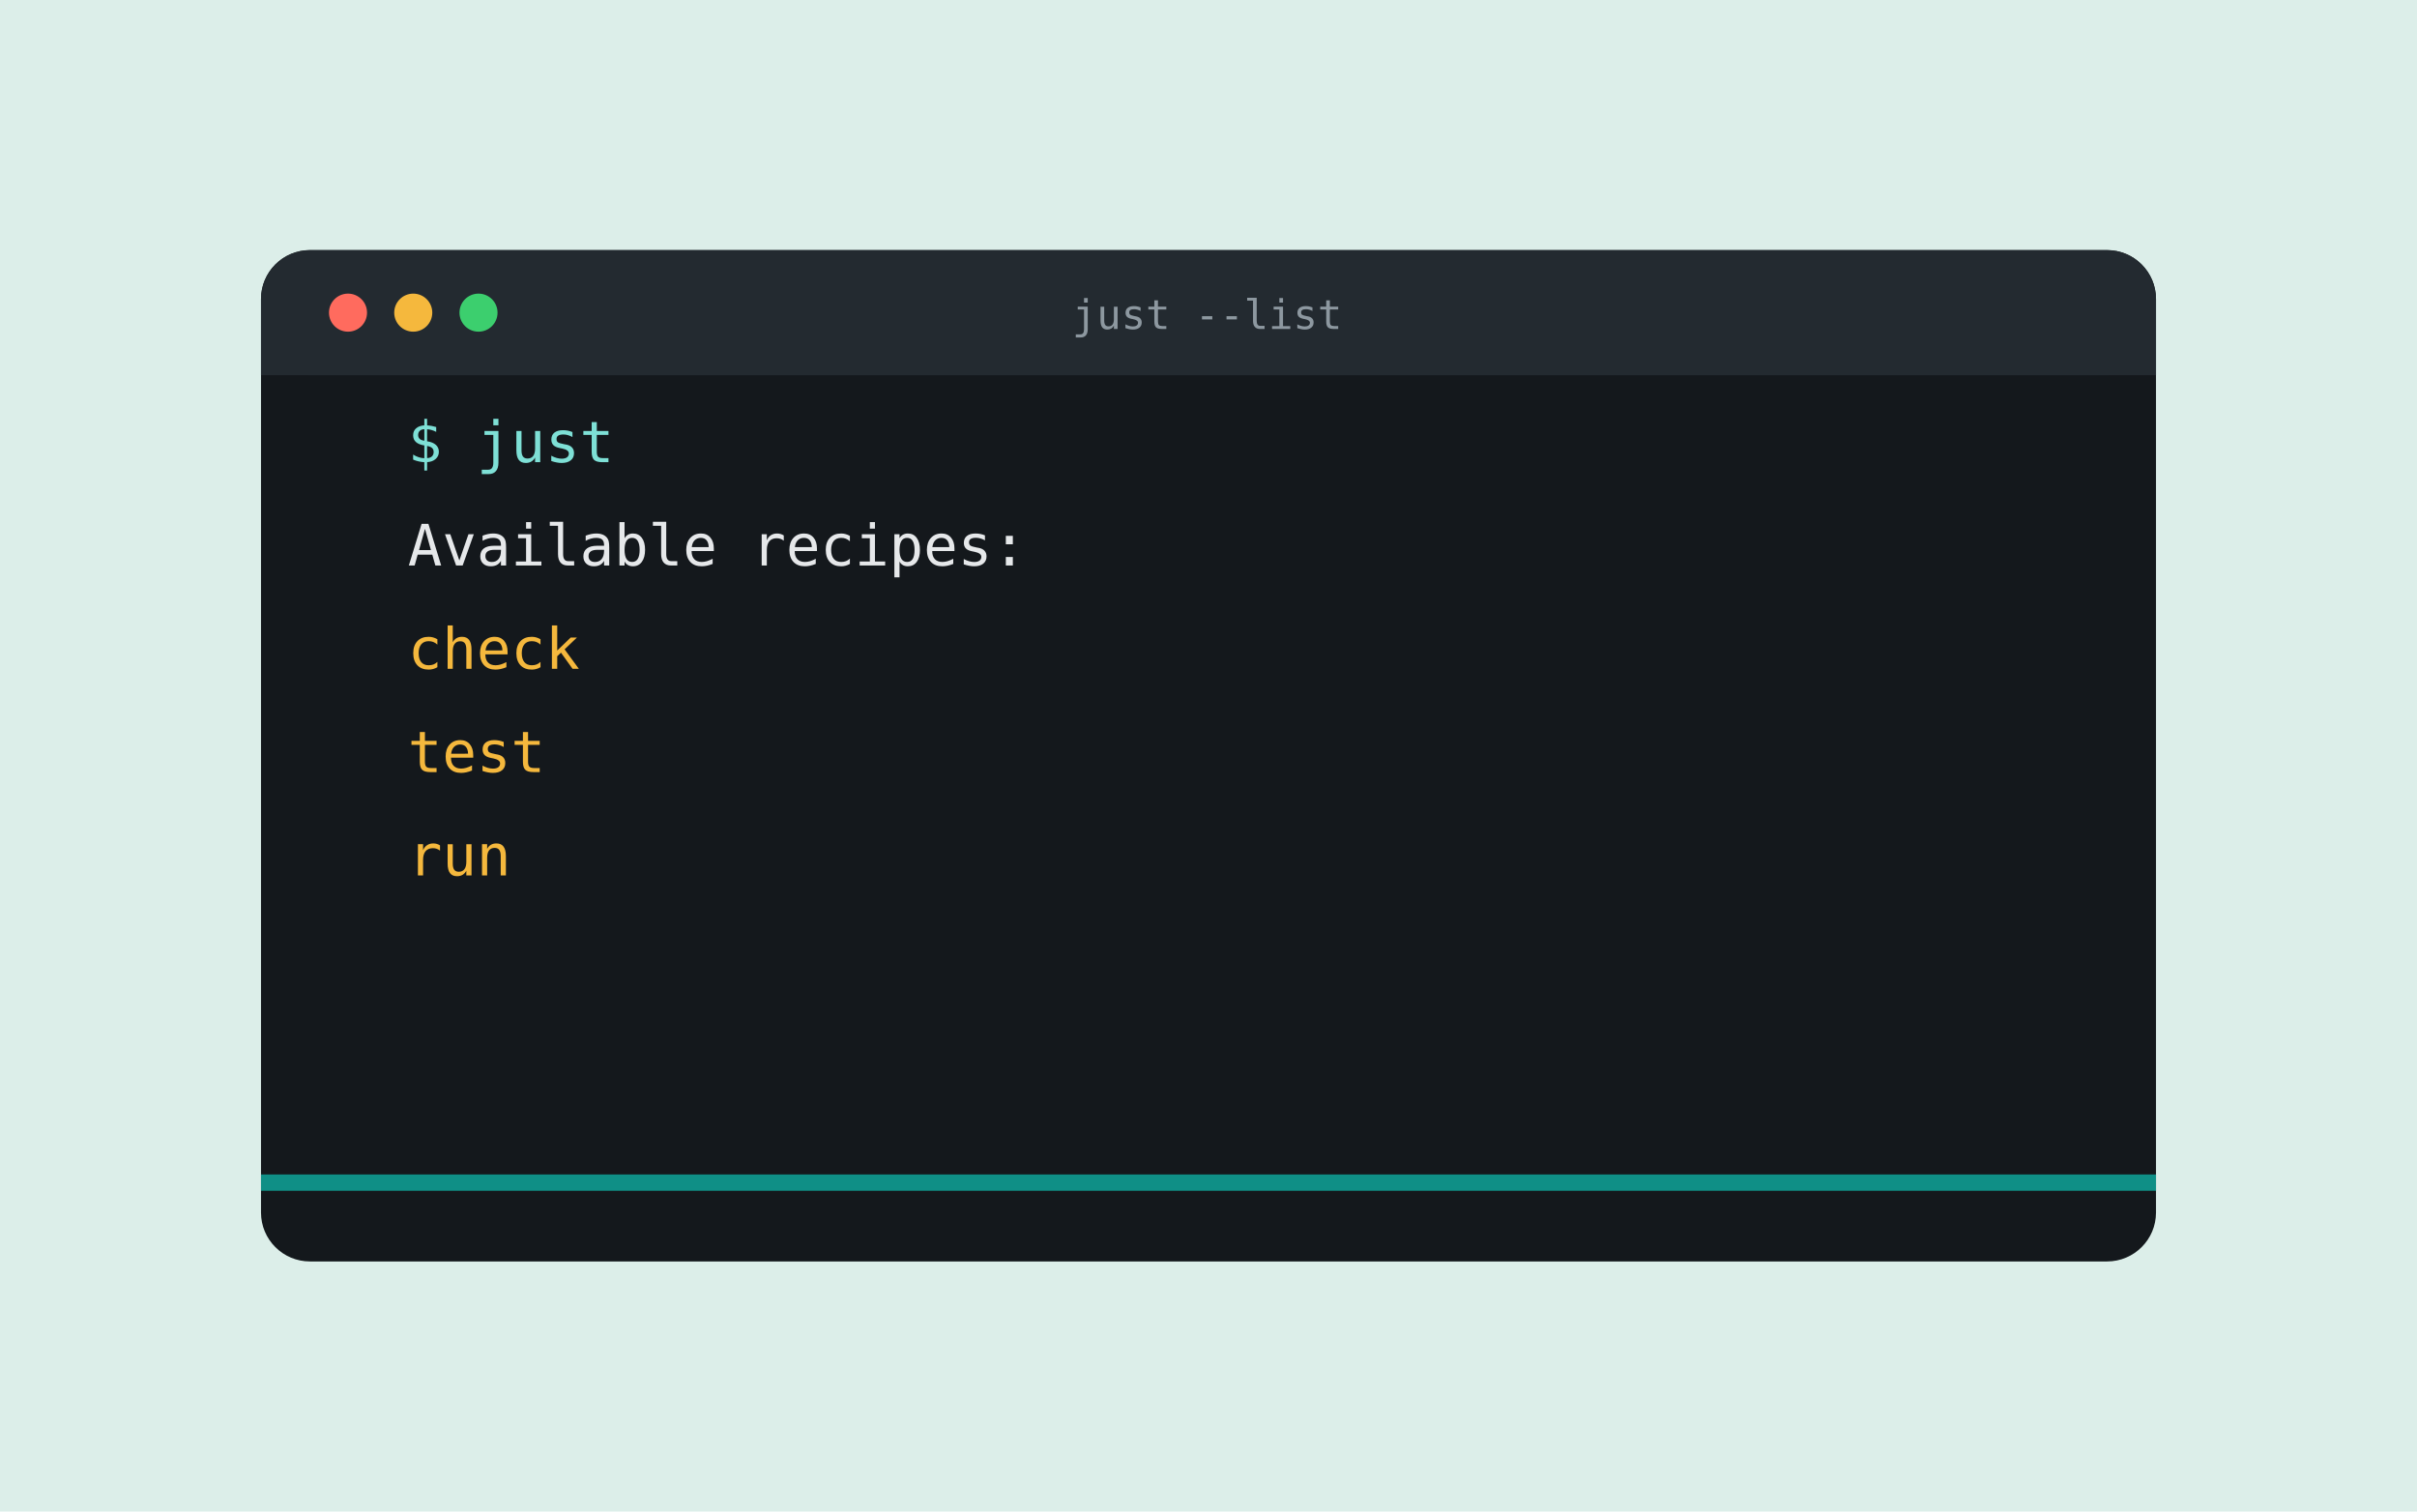
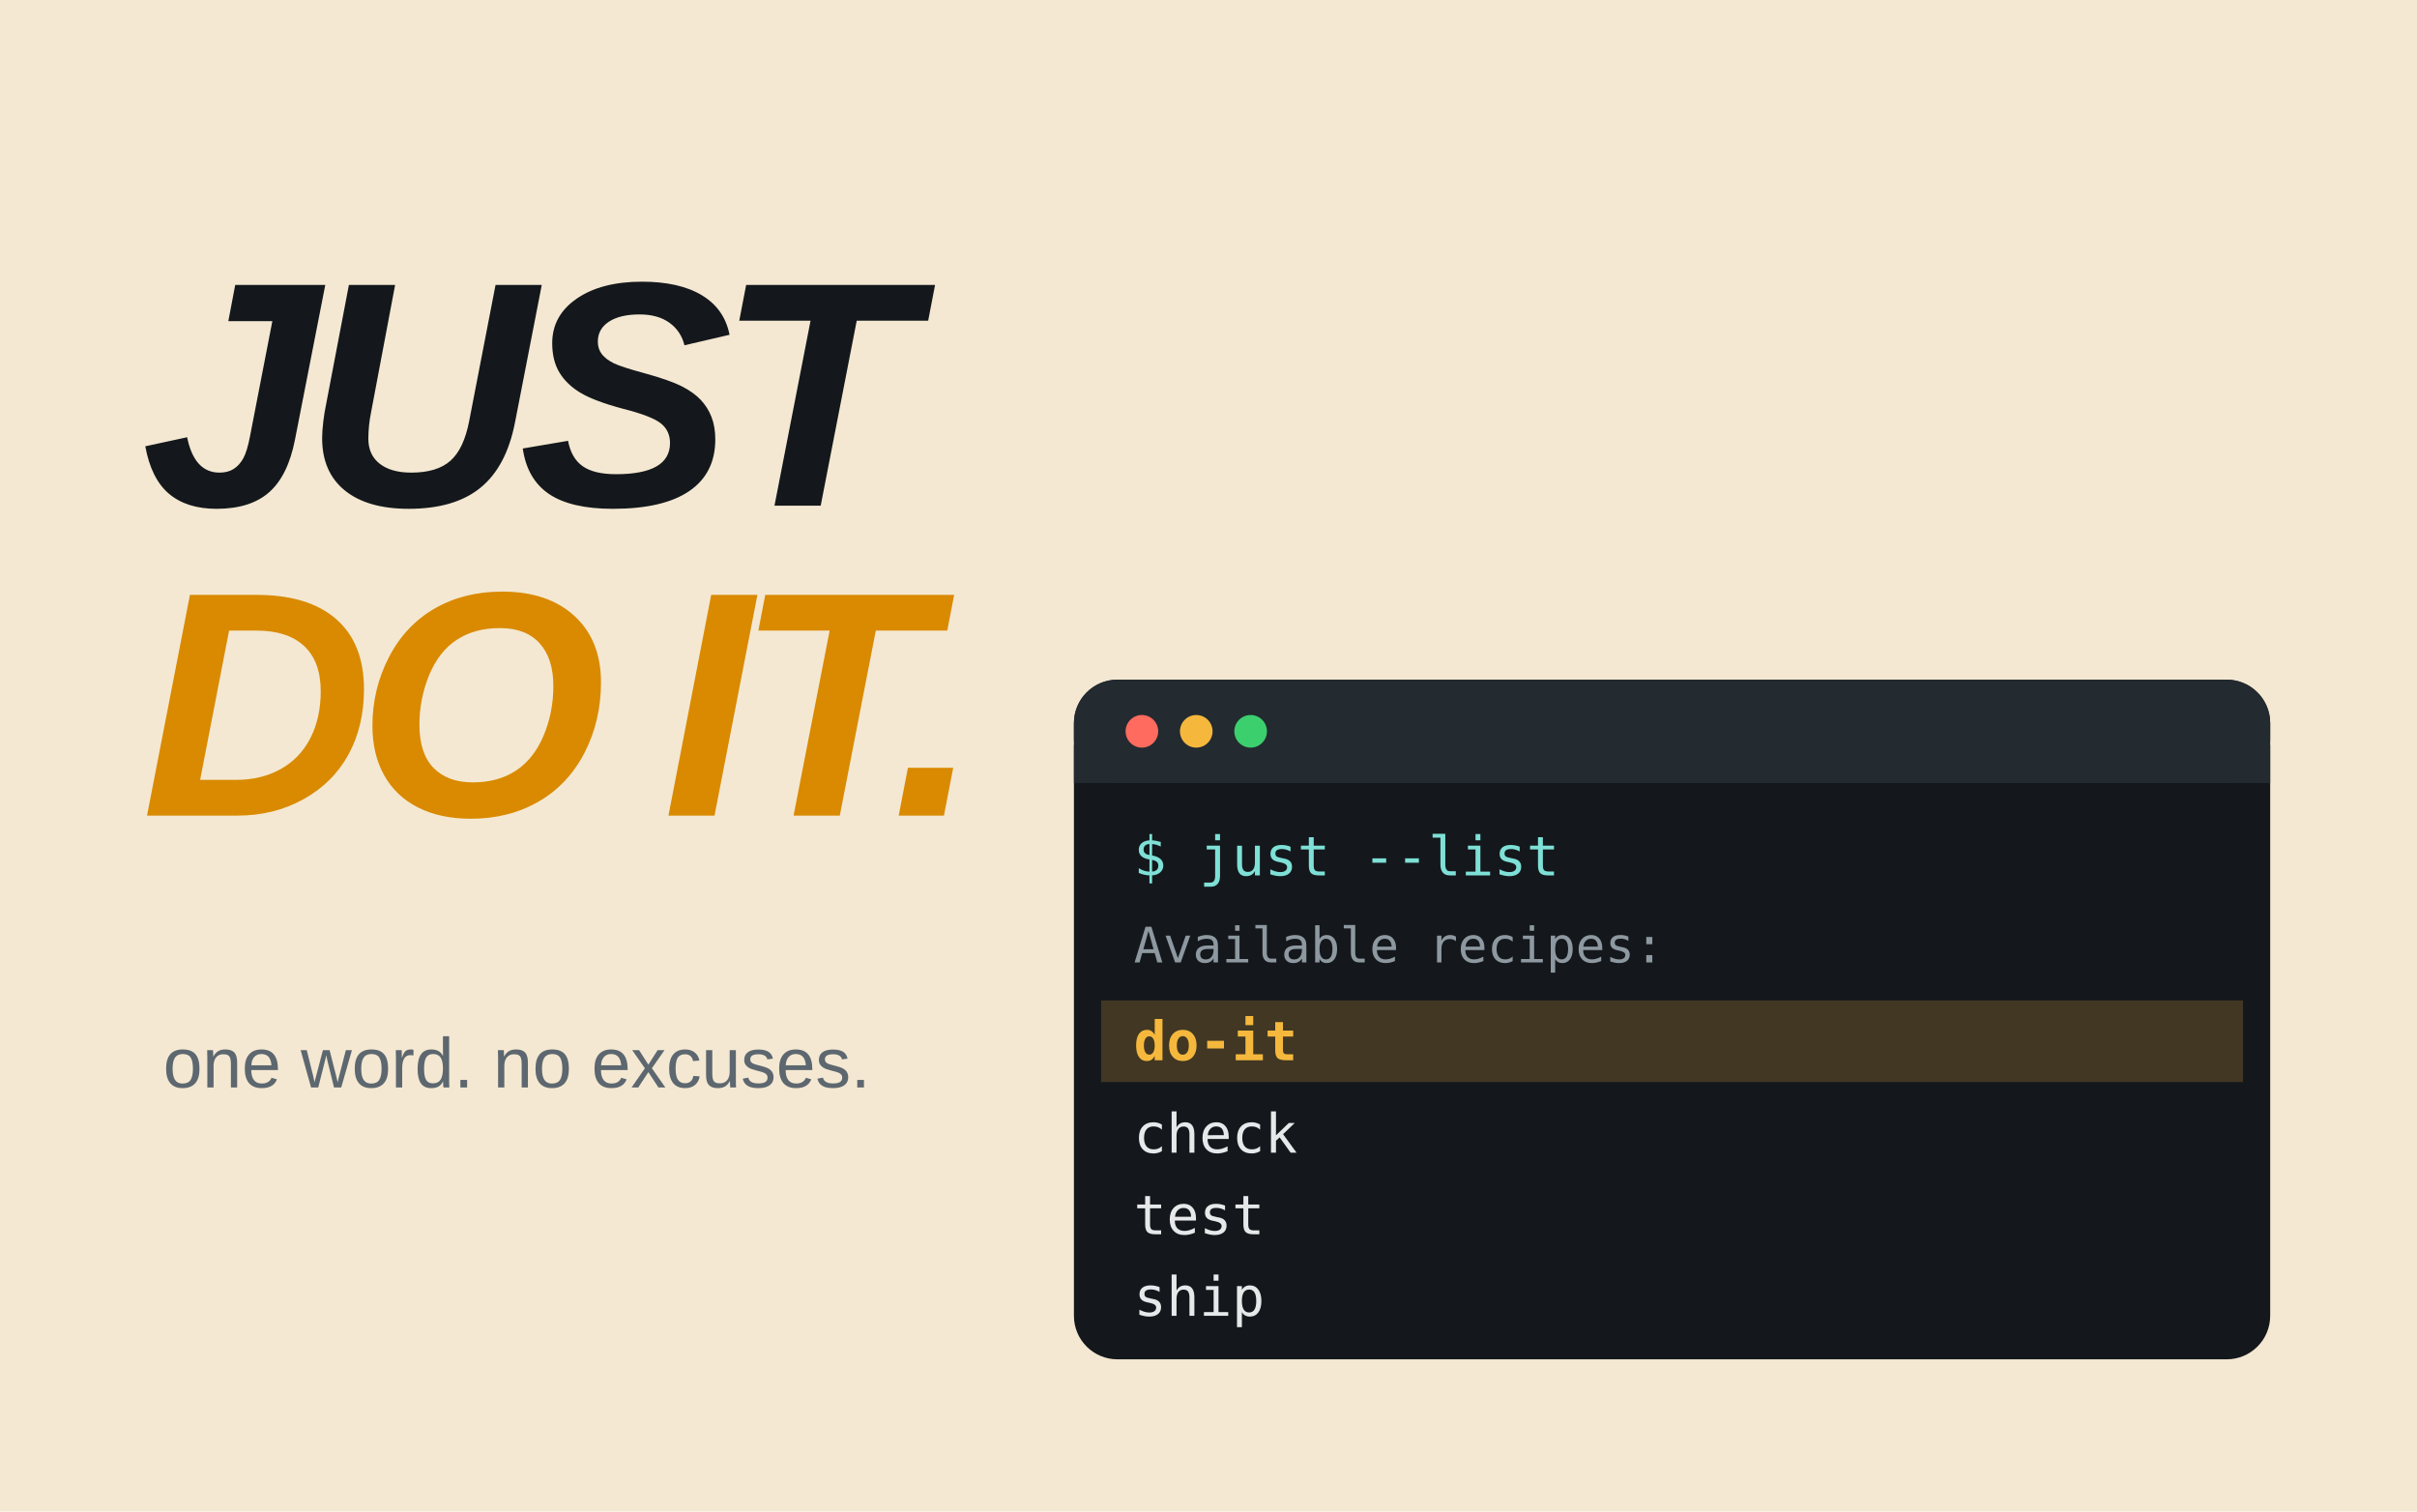
<svg xmlns="http://www.w3.org/2000/svg" viewBox="0 0 889 556" width="889" height="556">
-   <rect width="889" height="556" fill="#dceee9" />
-   <rect x="96" y="92" width="697" height="372" rx="18" fill="#14181c" />
-   <rect x="96" y="92" width="697" height="46" rx="18" fill="#232a30" />
-   <rect x="96" y="120" width="697" height="18" fill="#232a30" />
-   <circle cx="128" cy="115" r="7" fill="#ff6b5e" />
-   <circle cx="152" cy="115" r="7" fill="#f5b83d" />
-   <circle cx="176" cy="115" r="7" fill="#3ccf6e" />
-   <text x="444" y="121" text-anchor="middle" font-family="JetBrains Mono, ui-monospace, monospace" font-size="15" fill="#8d98a0">just --list</text>
-   <text x="150" y="170" font-family="JetBrains Mono, ui-monospace, monospace" font-size="21" fill="#7ee0d6">$ just</text>
-   <text x="150" y="208" font-family="JetBrains Mono, ui-monospace, monospace" font-size="21" fill="#e6e8ea">Available recipes:</text>
-   <text x="150" y="246" font-family="JetBrains Mono, ui-monospace, monospace" font-size="21" fill="#f5b83d">    check</text>
-   <text x="150" y="284" font-family="JetBrains Mono, ui-monospace, monospace" font-size="21" fill="#f5b83d">    test</text>
-   <text x="150" y="322" font-family="JetBrains Mono, ui-monospace, monospace" font-size="21" fill="#f5b83d">    run</text>
-   <rect x="96" y="432" width="697" height="6" fill="#0f8f86" />
+   <rect width="889" height="556" fill="#f4e8d2" />
+   <text x="52" y="186" font-family="Helvetica Neue, Arial, sans-serif" font-size="118" font-weight="900" font-style="italic" fill="#14181c" letter-spacing="-6">JUST</text>
+   <text x="52" y="300" font-family="Helvetica Neue, Arial, sans-serif" font-size="118" font-weight="900" font-style="italic" fill="#d98a00" letter-spacing="-6">DO IT.</text>
+   <rect x="395" y="250" width="440" height="250" rx="16" fill="#14181c" />
+   <rect x="395" y="250" width="440" height="38" rx="16" fill="#232a30" />
+   <rect x="395" y="274" width="440" height="14" fill="#232a30" />
+   <circle cx="420" cy="269" r="6" fill="#ff6b5e" />
+   <circle cx="440" cy="269" r="6" fill="#f5b83d" />
+   <circle cx="460" cy="269" r="6" fill="#3ccf6e" />
+   <text x="417" y="322" font-family="JetBrains Mono, Menlo, ui-monospace, monospace" font-size="20" font-weight="500" fill="#7ee0d6" text-anchor="start">$ just --list</text>
+   <text x="417" y="354" font-family="JetBrains Mono, Menlo, ui-monospace, monospace" font-size="18" font-weight="500" fill="#8d98a0" text-anchor="start">Available recipes:</text>
+   <rect x="405" y="368" width="420" height="30" fill="rgba(245,184,61,.2)" />
+   <text x="417" y="390" font-family="JetBrains Mono, Menlo, ui-monospace, monospace" font-size="20" font-weight="700" fill="#f5b83d" text-anchor="start">    do-it</text>
+   <text x="417" y="424" font-family="JetBrains Mono, Menlo, ui-monospace, monospace" font-size="20" font-weight="500" fill="#e6e8ea" text-anchor="start">    check</text>
+   <text x="417" y="454" font-family="JetBrains Mono, Menlo, ui-monospace, monospace" font-size="20" font-weight="500" fill="#e6e8ea" text-anchor="start">    test</text>
+   <text x="417" y="484" font-family="JetBrains Mono, Menlo, ui-monospace, monospace" font-size="20" font-weight="500" fill="#e6e8ea" text-anchor="start">    ship</text>
+   <text x="60" y="400" font-family="Helvetica Neue, Arial, sans-serif" font-size="26" font-weight="500" fill="#5d676f" text-anchor="start">one word. no excuses.</text>
</svg>
